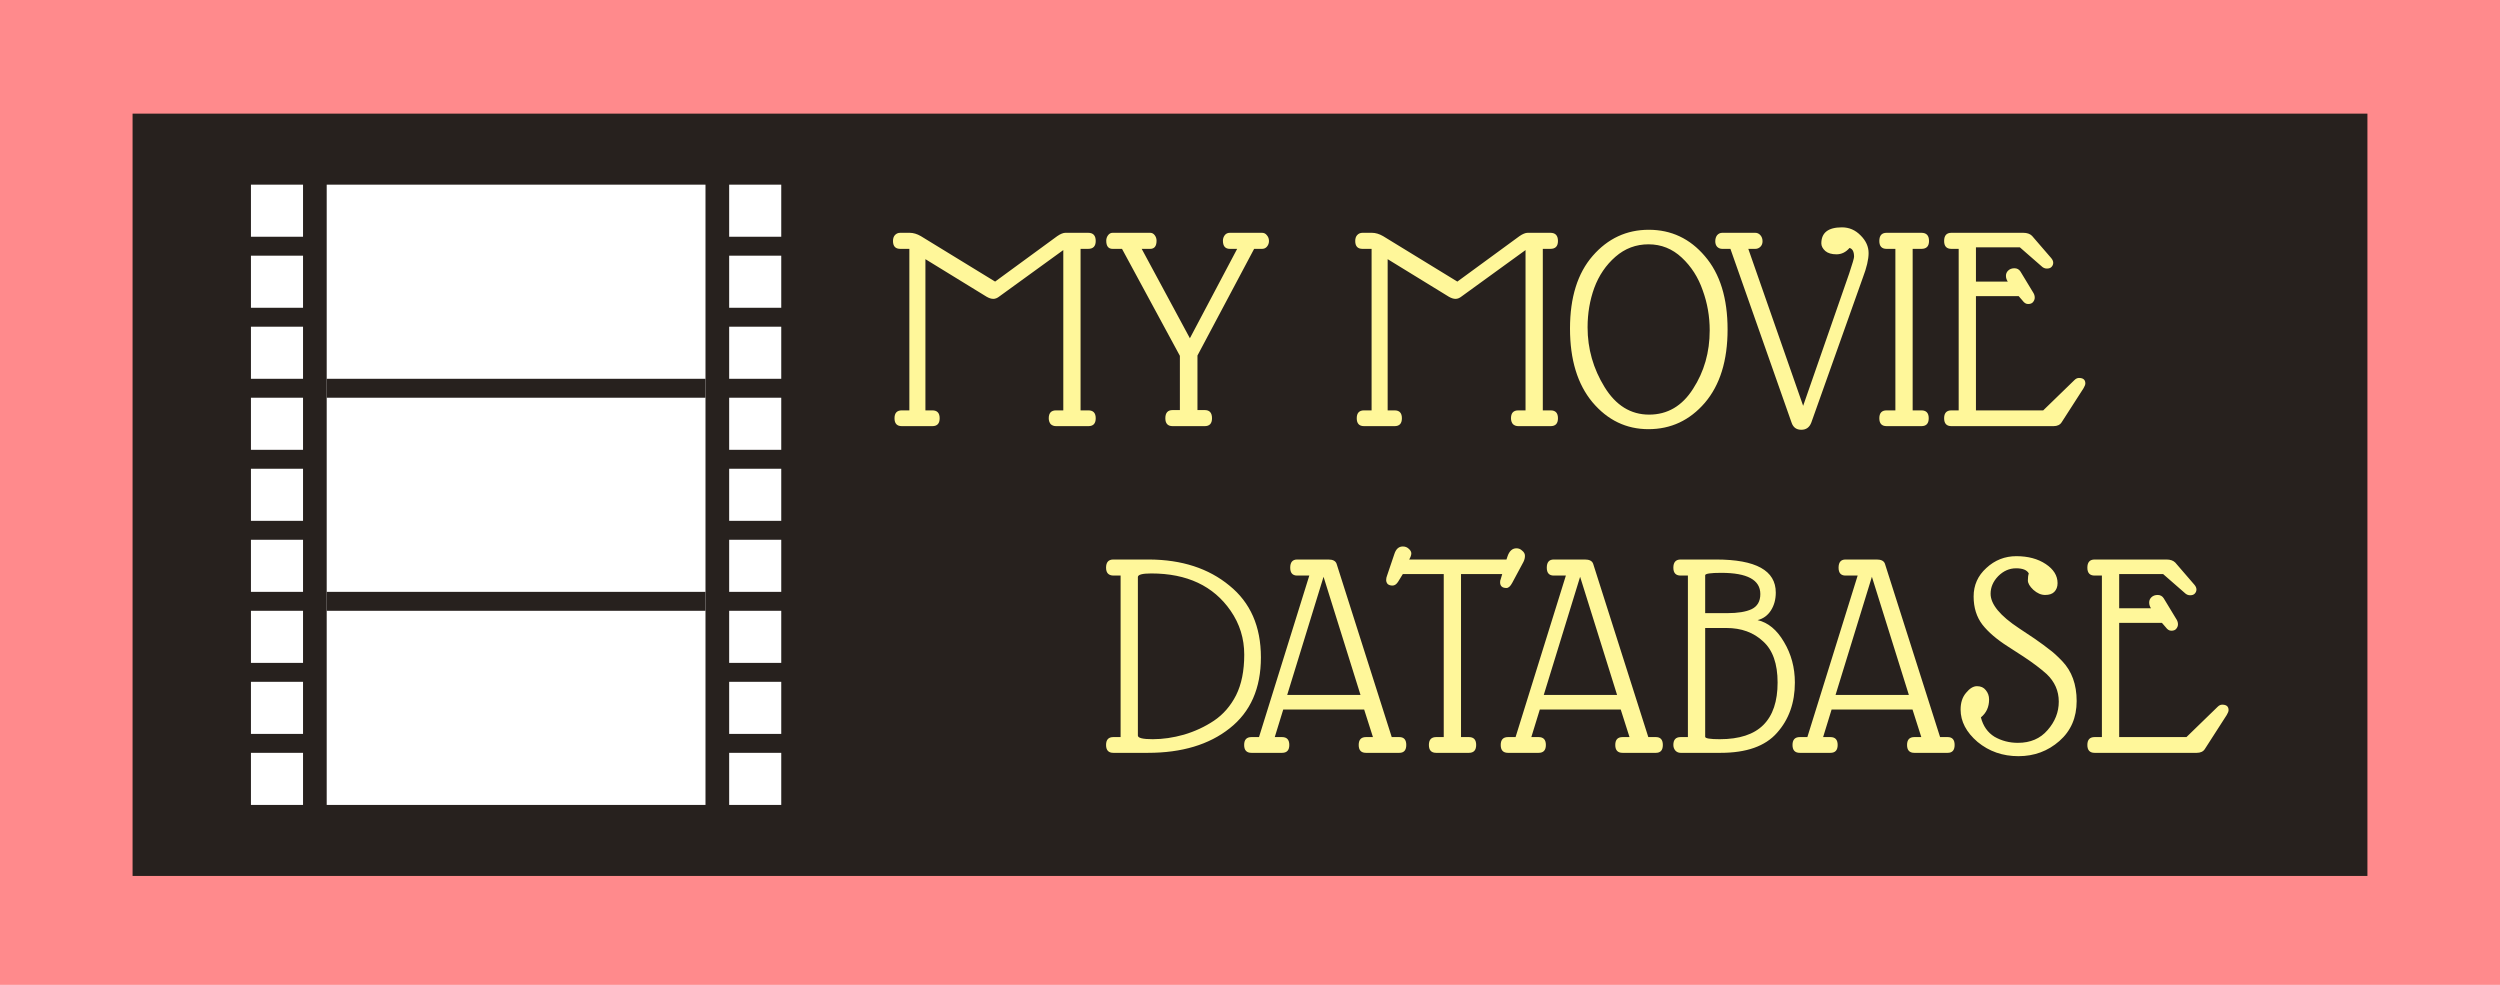
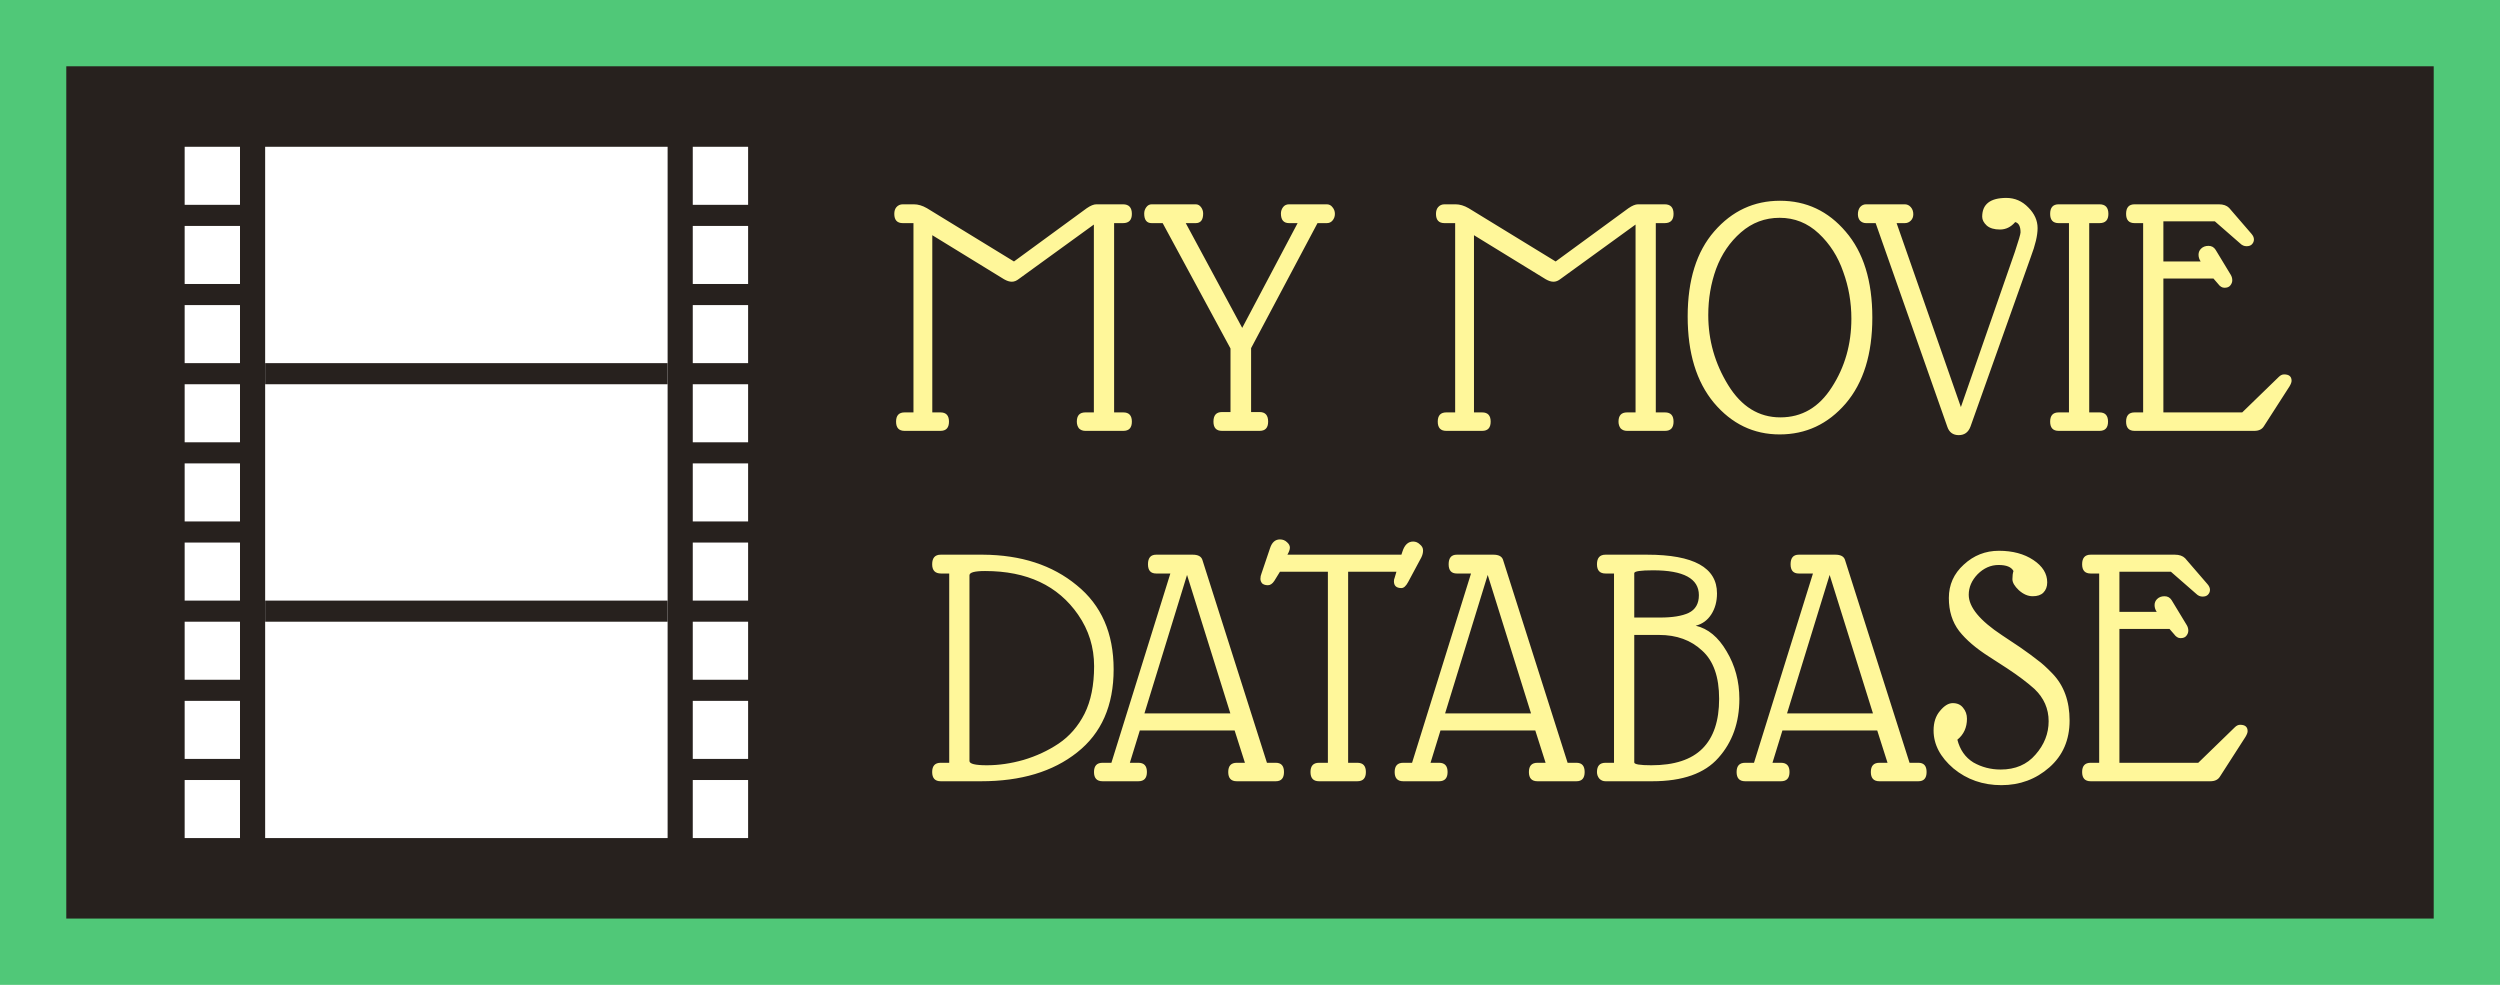
<svg xmlns="http://www.w3.org/2000/svg" width="528" height="208" viewBox="0 0 528 208" fill="none">
-   <rect width="528" height="208" fill="#FF8A8C" />
-   <rect x="28" y="24" width="472" height="161" fill="#27211E" />
-   <path d="M228.216 86.672H229.88C230.904 86.672 231.416 87.227 231.416 88.336C231.416 89.445 230.904 90 229.88 90H223.032C222.563 90 222.179 89.851 221.88 89.552C221.624 89.211 221.496 88.805 221.496 88.336C221.496 87.227 222.008 86.672 223.032 86.672H224.568V52.816L211.064 62.608C210.637 62.949 210.211 63.12 209.784 63.12C209.357 63.12 208.888 62.971 208.376 62.672L195.448 54.736V86.672H196.92C197.944 86.672 198.456 87.227 198.456 88.336C198.456 89.445 197.944 90 196.92 90H190.456C189.432 90 188.92 89.445 188.92 88.336C188.92 87.227 189.432 86.672 190.456 86.672H192.056V52.56H190.136C189.112 52.56 188.6 52.005 188.6 50.896C188.6 50.384 188.728 49.979 188.984 49.68C189.283 49.339 189.667 49.168 190.136 49.168H192.12C192.888 49.168 193.677 49.403 194.488 49.872L210.168 59.472L223.288 49.872C223.971 49.403 224.547 49.168 225.016 49.168H229.816C230.883 49.168 231.416 49.744 231.416 50.896C231.416 52.005 230.883 52.56 229.816 52.56H228.216V86.672ZM252.904 86.608H254.44C255.464 86.608 255.976 87.184 255.976 88.336C255.976 89.445 255.464 90 254.44 90H247.656C246.632 90 246.12 89.445 246.12 88.336C246.12 87.184 246.632 86.608 247.656 86.608H249.192V75.152L236.968 52.56H234.984C234.088 52.56 233.64 51.984 233.64 50.832C233.64 50.405 233.768 50.021 234.024 49.68C234.28 49.339 234.6 49.168 234.984 49.168H242.92C243.304 49.168 243.624 49.339 243.88 49.68C244.136 50.021 244.264 50.405 244.264 50.832C244.264 51.984 243.816 52.56 242.92 52.56H241.128L251.304 71.44L261.288 52.56H259.752C258.771 52.56 258.28 51.984 258.28 50.832C258.28 50.405 258.408 50.021 258.664 49.68C258.92 49.339 259.283 49.168 259.752 49.168H266.536C266.963 49.168 267.304 49.339 267.56 49.68C267.859 50.021 268.008 50.427 268.008 50.896C268.008 51.365 267.859 51.771 267.56 52.112C267.304 52.411 266.963 52.56 266.536 52.56H264.872L252.904 75.088V86.608ZM325.841 86.672H327.505C328.529 86.672 329.041 87.227 329.041 88.336C329.041 89.445 328.529 90 327.505 90H320.657C320.188 90 319.804 89.851 319.505 89.552C319.249 89.211 319.121 88.805 319.121 88.336C319.121 87.227 319.633 86.672 320.657 86.672H322.193V52.816L308.689 62.608C308.262 62.949 307.836 63.12 307.409 63.12C306.982 63.12 306.513 62.971 306.001 62.672L293.073 54.736V86.672H294.545C295.569 86.672 296.081 87.227 296.081 88.336C296.081 89.445 295.569 90 294.545 90H288.081C287.057 90 286.545 89.445 286.545 88.336C286.545 87.227 287.057 86.672 288.081 86.672H289.681V52.56H287.761C286.737 52.56 286.225 52.005 286.225 50.896C286.225 50.384 286.353 49.979 286.609 49.68C286.908 49.339 287.292 49.168 287.761 49.168H289.745C290.513 49.168 291.302 49.403 292.113 49.872L307.793 59.472L320.913 49.872C321.596 49.403 322.172 49.168 322.641 49.168H327.441C328.508 49.168 329.041 49.744 329.041 50.896C329.041 52.005 328.508 52.56 327.441 52.56H325.841V86.672ZM364.865 69.584C364.865 76.155 363.265 81.317 360.065 85.072C356.865 88.784 352.897 90.64 348.161 90.64C343.468 90.64 339.521 88.741 336.321 84.944C333.164 81.147 331.585 75.963 331.585 69.392C331.585 62.821 333.185 57.701 336.385 54.032C339.585 50.363 343.532 48.528 348.225 48.528C352.961 48.528 356.908 50.384 360.065 54.096C363.265 57.808 364.865 62.971 364.865 69.584ZM359.617 61.328C358.678 58.597 357.206 56.293 355.201 54.416C353.196 52.539 350.849 51.6 348.161 51.6C345.516 51.6 343.19 52.475 341.185 54.224C339.18 55.973 337.686 58.171 336.705 60.816C335.766 63.419 335.297 66.192 335.297 69.136C335.297 73.659 336.492 77.861 338.881 81.744C341.27 85.627 344.406 87.568 348.289 87.568C352.172 87.568 355.265 85.755 357.569 82.128C359.916 78.501 361.089 74.384 361.089 69.776C361.089 66.832 360.598 64.016 359.617 61.328ZM363.737 49.168H370.713C371.14 49.168 371.502 49.339 371.801 49.68C372.1 50.021 372.249 50.448 372.249 50.96C372.249 51.429 372.1 51.813 371.801 52.112C371.502 52.411 371.14 52.56 370.713 52.56H369.241L380.825 85.712L390.553 57.744C391.236 55.696 391.577 54.523 391.577 54.224C391.577 53.157 391.257 52.539 390.617 52.368C389.849 53.264 388.932 53.712 387.865 53.712C386.841 53.712 386.052 53.477 385.497 53.008C384.942 52.496 384.665 51.963 384.665 51.408C384.665 49.147 386.116 48.016 389.017 48.016C390.553 48.016 391.876 48.592 392.985 49.744C394.094 50.853 394.649 52.091 394.649 53.456C394.649 54.779 394.244 56.507 393.433 58.64L382.553 89.232C382.169 90.256 381.465 90.768 380.441 90.768C379.417 90.768 378.734 90.277 378.393 89.296L365.465 52.56H363.737C363.31 52.56 362.948 52.411 362.649 52.112C362.393 51.813 362.265 51.429 362.265 50.96C362.265 50.448 362.393 50.021 362.649 49.68C362.948 49.339 363.31 49.168 363.737 49.168ZM400.305 86.672V52.56H398.449C397.425 52.56 396.913 52.005 396.913 50.896C396.913 49.744 397.425 49.168 398.449 49.168H405.809C406.875 49.168 407.409 49.744 407.409 50.896C407.409 52.005 406.875 52.56 405.809 52.56H403.953V86.672H405.809C406.833 86.672 407.345 87.227 407.345 88.336C407.345 89.445 406.833 90 405.809 90H398.449C397.425 90 396.913 89.445 396.913 88.336C396.913 87.227 397.425 86.672 398.449 86.672H400.305ZM417.32 86.672H431.528L438.12 80.272C438.419 79.973 438.739 79.824 439.08 79.824C439.976 79.824 440.424 80.208 440.424 80.976C440.424 81.232 440.296 81.573 440.04 82L435.432 89.168C435.091 89.723 434.515 90 433.704 90H412.136C411.112 90 410.6 89.445 410.6 88.336C410.6 87.227 411.112 86.672 412.136 86.672H413.672V52.56H412.136C411.112 52.56 410.6 52.005 410.6 50.896C410.6 49.744 411.112 49.168 412.136 49.168H427.304C428.115 49.168 428.733 49.381 429.16 49.808L433.192 54.48C433.491 54.821 433.64 55.163 433.64 55.504C433.64 55.845 433.512 56.144 433.256 56.4C433.043 56.613 432.723 56.72 432.296 56.72C431.869 56.72 431.485 56.549 431.144 56.208L426.6 52.24H417.32V59.472H424.04C423.784 59.088 423.656 58.683 423.656 58.256C423.656 57.829 423.805 57.467 424.104 57.168C424.445 56.827 424.893 56.656 425.448 56.656C426.003 56.656 426.429 56.891 426.728 57.36L429.48 61.904C429.651 62.203 429.736 62.523 429.736 62.864C429.736 63.205 429.608 63.525 429.352 63.824C429.139 64.08 428.797 64.208 428.328 64.208C427.901 64.208 427.517 63.973 427.176 63.504L426.344 62.544H417.32V86.672Z" fill="#FFF79A" />
-   <path d="M240.32 121.88V155.352C240.32 155.864 241.365 156.12 243.456 156.12C245.589 156.12 247.787 155.8 250.048 155.16C252.352 154.477 254.464 153.496 256.384 152.216C258.347 150.893 259.904 149.101 261.056 146.84C262.208 144.536 262.784 141.677 262.784 138.264C262.784 134.851 261.824 131.757 259.904 128.984C256.277 123.736 250.688 121.112 243.136 121.112C241.259 121.112 240.32 121.368 240.32 121.88ZM236.672 121.56H235.2C234.133 121.56 233.6 121.005 233.6 119.896C233.6 118.744 234.112 118.168 235.136 118.168H242.752C249.621 118.211 255.253 120.045 259.648 123.672C264.085 127.256 266.304 132.312 266.304 138.84C266.304 145.368 264.107 150.36 259.712 153.816C255.36 157.272 249.6 159 242.432 159H235.136C234.112 159 233.6 158.445 233.6 157.336C233.6 156.227 234.112 155.672 235.136 155.672H236.672V121.56ZM295.533 155.672C296.514 155.672 297.005 156.227 297.005 157.336C297.005 158.445 296.514 159 295.533 159H288.493C287.469 159 286.957 158.445 286.957 157.336C286.957 156.227 287.469 155.672 288.493 155.672H289.965L288.109 149.848H271.021L269.229 155.672H270.765C271.789 155.672 272.301 156.227 272.301 157.336C272.301 158.445 271.789 159 270.765 159H264.301C263.277 159 262.765 158.445 262.765 157.336C262.765 156.227 263.277 155.672 264.301 155.672H265.901L276.525 121.56H273.965C272.984 121.56 272.493 121.005 272.493 119.896C272.493 118.744 272.984 118.168 273.965 118.168H280.557C281.496 118.168 282.072 118.467 282.285 119.064L293.933 155.672H295.533ZM271.853 146.776H287.341L279.533 121.816L271.853 146.776ZM296.278 115.416C296.79 115.416 297.216 115.587 297.558 115.928C297.899 116.227 298.07 116.547 298.07 116.888C298.07 117.229 297.92 117.656 297.622 118.168H318.166L318.358 117.592C318.742 116.397 319.382 115.8 320.278 115.8C320.747 115.8 321.152 115.971 321.494 116.312C321.878 116.611 322.07 116.973 322.07 117.4C322.07 117.827 321.963 118.253 321.75 118.68L319.382 123.096C318.998 123.821 318.592 124.184 318.166 124.184C317.27 124.184 316.822 123.779 316.822 122.968C316.822 122.712 316.864 122.499 316.95 122.328L317.27 121.24H308.566V155.672H310.23C311.254 155.672 311.766 156.227 311.766 157.336C311.766 158.445 311.254 159 310.23 159H303.318C302.294 159 301.782 158.445 301.782 157.336C301.782 156.227 302.294 155.672 303.318 155.672H304.918V121.24H296.278L295.254 122.904C294.912 123.416 294.528 123.672 294.102 123.672C293.675 123.672 293.334 123.565 293.078 123.352C292.864 123.096 292.758 122.819 292.758 122.52C292.758 122.179 292.822 121.859 292.95 121.56L294.486 117.016C294.827 115.949 295.424 115.416 296.278 115.416ZM349.721 155.672C350.702 155.672 351.193 156.227 351.193 157.336C351.193 158.445 350.702 159 349.721 159H342.681C341.657 159 341.145 158.445 341.145 157.336C341.145 156.227 341.657 155.672 342.681 155.672H344.153L342.297 149.848H325.209L323.417 155.672H324.953C325.977 155.672 326.489 156.227 326.489 157.336C326.489 158.445 325.977 159 324.953 159H318.489C317.465 159 316.953 158.445 316.953 157.336C316.953 156.227 317.465 155.672 318.489 155.672H320.089L330.713 121.56H328.153C327.171 121.56 326.681 121.005 326.681 119.896C326.681 118.744 327.171 118.168 328.153 118.168H334.745C335.683 118.168 336.259 118.467 336.473 119.064L348.121 155.672H349.721ZM326.041 146.776H341.529L333.721 121.816L326.041 146.776ZM356.485 121.56H354.949C353.925 121.56 353.413 121.005 353.413 119.896C353.413 118.744 353.925 118.168 354.949 118.168H362.437C370.842 118.168 375.045 120.493 375.045 125.144C375.045 126.595 374.703 127.853 374.021 128.92C373.338 129.987 372.399 130.669 371.205 130.968C373.423 131.48 375.279 133.016 376.773 135.576C378.309 138.136 379.077 140.995 379.077 144.152C379.077 148.419 377.818 151.96 375.301 154.776C372.826 157.592 368.858 159 363.397 159H354.949C354.522 159 354.159 158.851 353.861 158.552C353.562 158.211 353.413 157.805 353.413 157.336C353.413 156.227 353.925 155.672 354.949 155.672H356.485V121.56ZM360.133 129.496H364.805C367.023 129.496 368.73 129.219 369.925 128.664C371.162 128.067 371.781 127 371.781 125.464C371.781 122.477 369.029 120.984 363.525 120.984C361.263 120.984 360.133 121.155 360.133 121.496V129.496ZM360.133 132.632V155.608C360.133 155.949 361.157 156.12 363.205 156.12C367.343 156.12 370.415 155.117 372.421 153.112C374.426 151.107 375.429 148.12 375.429 144.152C375.429 140.184 374.405 137.283 372.357 135.448C370.351 133.571 367.77 132.632 364.613 132.632H360.133ZM411.346 155.672C412.327 155.672 412.818 156.227 412.818 157.336C412.818 158.445 412.327 159 411.346 159H404.306C403.282 159 402.77 158.445 402.77 157.336C402.77 156.227 403.282 155.672 404.306 155.672H405.778L403.922 149.848H386.834L385.042 155.672H386.578C387.602 155.672 388.114 156.227 388.114 157.336C388.114 158.445 387.602 159 386.578 159H380.114C379.09 159 378.578 158.445 378.578 157.336C378.578 156.227 379.09 155.672 380.114 155.672H381.714L392.338 121.56H389.778C388.796 121.56 388.306 121.005 388.306 119.896C388.306 118.744 388.796 118.168 389.778 118.168H396.37C397.308 118.168 397.884 118.467 398.098 119.064L409.746 155.672H411.346ZM387.666 146.776H403.154L395.346 121.816L387.666 146.776ZM414.078 149.848C414.078 148.397 414.462 147.224 415.23 146.328C415.998 145.389 416.766 144.92 417.534 144.92C418.344 144.92 418.963 145.197 419.39 145.752C419.859 146.307 420.094 146.968 420.094 147.736C420.094 149.315 419.518 150.573 418.366 151.512C418.835 153.347 419.795 154.712 421.246 155.608C422.739 156.461 424.382 156.888 426.174 156.888C428.819 156.888 430.91 155.992 432.446 154.2C434.024 152.408 434.814 150.403 434.814 148.184C434.814 145.923 433.96 143.981 432.253 142.36C430.973 141.208 429.331 139.971 427.326 138.648L424.062 136.536C421.715 135.043 419.923 133.507 418.686 131.928C417.448 130.307 416.83 128.323 416.83 125.976C416.83 123.587 417.726 121.581 419.518 119.96C421.31 118.296 423.422 117.464 425.854 117.464C428.328 117.464 430.398 118.019 432.062 119.128C433.726 120.237 434.558 121.581 434.558 123.16C434.558 123.928 434.323 124.547 433.854 125.016C433.427 125.443 432.787 125.656 431.934 125.656C431.08 125.656 430.248 125.293 429.438 124.568C428.67 123.843 428.286 123.181 428.286 122.584C428.286 121.987 428.35 121.496 428.478 121.112C428.094 120.387 427.198 120.024 425.79 120.024C424.382 120.024 423.123 120.579 422.014 121.688C420.947 122.797 420.414 124.035 420.414 125.4C420.414 127.619 422.419 130.051 426.43 132.696L429.694 134.872C431.102 135.853 432.147 136.621 432.83 137.176C433.555 137.688 434.451 138.499 435.518 139.608C437.566 141.741 438.59 144.557 438.59 148.056C438.59 151.555 437.374 154.371 434.942 156.504C432.51 158.637 429.63 159.704 426.302 159.704C422.974 159.704 420.094 158.701 417.661 156.696C415.272 154.648 414.078 152.365 414.078 149.848ZM447.57 155.672H461.778L468.37 149.272C468.669 148.973 468.989 148.824 469.33 148.824C470.226 148.824 470.674 149.208 470.674 149.976C470.674 150.232 470.546 150.573 470.29 151L465.682 158.168C465.341 158.723 464.765 159 463.954 159H442.386C441.362 159 440.85 158.445 440.85 157.336C440.85 156.227 441.362 155.672 442.386 155.672H443.922V121.56H442.386C441.362 121.56 440.85 121.005 440.85 119.896C440.85 118.744 441.362 118.168 442.386 118.168H457.554C458.365 118.168 458.983 118.381 459.41 118.808L463.442 123.48C463.741 123.821 463.89 124.163 463.89 124.504C463.89 124.845 463.762 125.144 463.506 125.4C463.293 125.613 462.973 125.72 462.546 125.72C462.119 125.72 461.735 125.549 461.394 125.208L456.85 121.24H447.57V128.472H454.29C454.034 128.088 453.906 127.683 453.906 127.256C453.906 126.829 454.055 126.467 454.354 126.168C454.695 125.827 455.143 125.656 455.698 125.656C456.253 125.656 456.679 125.891 456.978 126.36L459.73 130.904C459.901 131.203 459.986 131.523 459.986 131.864C459.986 132.205 459.858 132.525 459.602 132.824C459.389 133.08 459.047 133.208 458.578 133.208C458.151 133.208 457.767 132.973 457.426 132.504L456.594 131.544H447.57V155.672Z" fill="#FFF79A" />
-   <rect x="69" y="39" width="80" height="131" fill="white" />
-   <rect x="154" y="54" width="11" height="11" fill="white" />
-   <rect x="154" y="39" width="11" height="11" fill="white" />
-   <rect x="154" y="69" width="11" height="11" fill="white" />
-   <rect x="154" y="84" width="11" height="11" fill="white" />
-   <rect x="154" y="99" width="11" height="11" fill="white" />
-   <rect x="154" y="114" width="11" height="11" fill="white" />
-   <rect x="154" y="129" width="11" height="11" fill="white" />
-   <rect x="154" y="144" width="11" height="11" fill="white" />
-   <rect x="154" y="159" width="11" height="11" fill="white" />
-   <rect x="53" y="54" width="11" height="11" fill="white" />
-   <rect x="53" y="39" width="11" height="11" fill="white" />
-   <rect x="53" y="69" width="11" height="11" fill="white" />
-   <rect x="53" y="84" width="11" height="11" fill="white" />
-   <rect x="53" y="99" width="11" height="11" fill="white" />
-   <rect x="53" y="114" width="11" height="11" fill="white" />
-   <rect x="53" y="129" width="11" height="11" fill="white" />
-   <rect x="53" y="144" width="11" height="11" fill="white" />
-   <rect x="53" y="159" width="11" height="11" fill="white" />
-   <rect x="69" y="125" width="80" height="4" fill="#27211E" />
-   <rect x="69" y="80" width="80" height="4" fill="#27211E" />
+   <rect width="528" height="208" fill="#50C878" />
+   <rect x="14" y="14" width="500" height="180" fill="#27211E" />
+   <path d="M235.3 87.1H237.25C238.45 87.1 239.05 87.75 239.05 89.05C239.05 90.35 238.45 91 237.25 91H229.225C228.675 91 228.225 90.825 227.875 90.475C227.575 90.075 227.425 89.6 227.425 89.05C227.425 87.75 228.025 87.1 229.225 87.1H231.025V47.425L215.2 58.9C214.7 59.3 214.2 59.5 213.7 59.5C213.2 59.5 212.65 59.325 212.05 58.975L196.9 49.675V87.1H198.625C199.825 87.1 200.425 87.75 200.425 89.05C200.425 90.35 199.825 91 198.625 91H191.05C189.85 91 189.25 90.35 189.25 89.05C189.25 87.75 189.85 87.1 191.05 87.1H192.925V47.125H190.675C189.475 47.125 188.875 46.475 188.875 45.175C188.875 44.575 189.025 44.1 189.325 43.75C189.675 43.35 190.125 43.15 190.675 43.15H193C193.9 43.15 194.825 43.425 195.775 43.975L214.15 55.225L229.525 43.975C230.325 43.425 231 43.15 231.55 43.15H237.175C238.425 43.15 239.05 43.825 239.05 45.175C239.05 46.475 238.425 47.125 237.175 47.125H235.3V87.1ZM264.231 87.025H266.031C267.231 87.025 267.831 87.7 267.831 89.05C267.831 90.35 267.231 91 266.031 91H258.081C256.881 91 256.281 90.35 256.281 89.05C256.281 87.7 256.881 87.025 258.081 87.025H259.881V73.6L245.556 47.125H243.231C242.181 47.125 241.656 46.45 241.656 45.1C241.656 44.6 241.806 44.15 242.106 43.75C242.406 43.35 242.781 43.15 243.231 43.15H252.531C252.981 43.15 253.356 43.35 253.656 43.75C253.956 44.15 254.106 44.6 254.106 45.1C254.106 46.45 253.581 47.125 252.531 47.125H250.431L262.356 69.25L274.056 47.125H272.256C271.106 47.125 270.531 46.45 270.531 45.1C270.531 44.6 270.681 44.15 270.981 43.75C271.281 43.35 271.706 43.15 272.256 43.15H280.206C280.706 43.15 281.106 43.35 281.406 43.75C281.756 44.15 281.931 44.625 281.931 45.175C281.931 45.725 281.756 46.2 281.406 46.6C281.106 46.95 280.706 47.125 280.206 47.125H278.256L264.231 73.525V87.025ZM349.704 87.1H351.654C352.854 87.1 353.454 87.75 353.454 89.05C353.454 90.35 352.854 91 351.654 91H343.629C343.079 91 342.629 90.825 342.279 90.475C341.979 90.075 341.829 89.6 341.829 89.05C341.829 87.75 342.429 87.1 343.629 87.1H345.429V47.425L329.604 58.9C329.104 59.3 328.604 59.5 328.104 59.5C327.604 59.5 327.054 59.325 326.454 58.975L311.304 49.675V87.1H313.029C314.229 87.1 314.829 87.75 314.829 89.05C314.829 90.35 314.229 91 313.029 91H305.454C304.254 91 303.654 90.35 303.654 89.05C303.654 87.75 304.254 87.1 305.454 87.1H307.329V47.125H305.079C303.879 47.125 303.279 46.475 303.279 45.175C303.279 44.575 303.429 44.1 303.729 43.75C304.079 43.35 304.529 43.15 305.079 43.15H307.404C308.304 43.15 309.229 43.425 310.179 43.975L328.554 55.225L343.929 43.975C344.729 43.425 345.404 43.15 345.954 43.15H351.579C352.829 43.15 353.454 43.825 353.454 45.175C353.454 46.475 352.829 47.125 351.579 47.125H349.704V87.1ZM395.436 67.075C395.436 74.775 393.561 80.825 389.811 85.225C386.061 89.575 381.411 91.75 375.861 91.75C370.361 91.75 365.736 89.525 361.986 85.075C358.286 80.625 356.436 74.55 356.436 66.85C356.436 59.15 358.311 53.15 362.061 48.85C365.811 44.55 370.436 42.4 375.936 42.4C381.486 42.4 386.111 44.575 389.811 48.925C393.561 53.275 395.436 59.325 395.436 67.075ZM389.286 57.4C388.186 54.2 386.461 51.5 384.111 49.3C381.761 47.1 379.011 46 375.861 46C372.761 46 370.036 47.025 367.686 49.075C365.336 51.125 363.586 53.7 362.436 56.8C361.336 59.85 360.786 63.1 360.786 66.55C360.786 71.85 362.186 76.775 364.986 81.325C367.786 85.875 371.461 88.15 376.011 88.15C380.561 88.15 384.186 86.025 386.886 81.775C389.636 77.525 391.011 72.7 391.011 67.3C391.011 63.85 390.436 60.55 389.286 57.4ZM394.114 43.15H402.289C402.789 43.15 403.214 43.35 403.564 43.75C403.914 44.15 404.089 44.65 404.089 45.25C404.089 45.8 403.914 46.25 403.564 46.6C403.214 46.95 402.789 47.125 402.289 47.125H400.564L414.139 85.975L425.539 53.2C426.339 50.8 426.739 49.425 426.739 49.075C426.739 47.825 426.364 47.1 425.614 46.9C424.714 47.95 423.639 48.475 422.389 48.475C421.189 48.475 420.264 48.2 419.614 47.65C418.964 47.05 418.639 46.425 418.639 45.775C418.639 43.125 420.339 41.8 423.739 41.8C425.539 41.8 427.089 42.475 428.389 43.825C429.689 45.125 430.339 46.575 430.339 48.175C430.339 49.725 429.864 51.75 428.914 54.25L416.164 90.1C415.714 91.3 414.889 91.9 413.689 91.9C412.489 91.9 411.689 91.325 411.289 90.175L396.139 47.125H394.114C393.614 47.125 393.189 46.95 392.839 46.6C392.539 46.25 392.389 45.8 392.389 45.25C392.389 44.65 392.539 44.15 392.839 43.75C393.189 43.35 393.614 43.15 394.114 43.15ZM436.966 87.1V47.125H434.791C433.591 47.125 432.991 46.475 432.991 45.175C432.991 43.825 433.591 43.15 434.791 43.15H443.416C444.666 43.15 445.291 43.825 445.291 45.175C445.291 46.475 444.666 47.125 443.416 47.125H441.241V87.1H443.416C444.616 87.1 445.216 87.75 445.216 89.05C445.216 90.35 444.616 91 443.416 91H434.791C433.591 91 432.991 90.35 432.991 89.05C432.991 87.75 433.591 87.1 434.791 87.1H436.966ZM456.906 87.1H473.556L481.281 79.6C481.631 79.25 482.006 79.075 482.406 79.075C483.456 79.075 483.981 79.525 483.981 80.425C483.981 80.725 483.831 81.125 483.531 81.625L478.131 90.025C477.731 90.675 477.056 91 476.106 91H450.831C449.631 91 449.031 90.35 449.031 89.05C449.031 87.75 449.631 87.1 450.831 87.1H452.631V47.125H450.831C449.631 47.125 449.031 46.475 449.031 45.175C449.031 43.825 449.631 43.15 450.831 43.15H468.606C469.556 43.15 470.281 43.4 470.781 43.9L475.506 49.375C475.856 49.775 476.031 50.175 476.031 50.575C476.031 50.975 475.881 51.325 475.581 51.625C475.331 51.875 474.956 52 474.456 52C473.956 52 473.506 51.8 473.106 51.4L467.781 46.75H456.906V55.225H464.781C464.481 54.775 464.331 54.3 464.331 53.8C464.331 53.3 464.506 52.875 464.856 52.525C465.256 52.125 465.781 51.925 466.431 51.925C467.081 51.925 467.581 52.2 467.931 52.75L471.156 58.075C471.356 58.425 471.456 58.8 471.456 59.2C471.456 59.6 471.306 59.975 471.006 60.325C470.756 60.625 470.356 60.775 469.806 60.775C469.306 60.775 468.856 60.5 468.456 59.95L467.481 58.825H456.906V87.1Z" fill="#FFF79A" />
+   <path d="M204.75 121.5V160.725C204.75 161.325 205.975 161.625 208.425 161.625C210.925 161.625 213.5 161.25 216.15 160.5C218.85 159.7 221.325 158.55 223.575 157.05C225.875 155.5 227.7 153.4 229.05 150.75C230.4 148.05 231.075 144.7 231.075 140.7C231.075 136.7 229.95 133.075 227.7 129.825C223.45 123.675 216.9 120.6 208.05 120.6C205.85 120.6 204.75 120.9 204.75 121.5ZM200.475 121.125H198.75C197.5 121.125 196.875 120.475 196.875 119.175C196.875 117.825 197.475 117.15 198.675 117.15H207.6C215.65 117.2 222.25 119.35 227.4 123.6C232.6 127.8 235.2 133.725 235.2 141.375C235.2 149.025 232.625 154.875 227.475 158.925C222.375 162.975 215.625 165 207.225 165H198.675C197.475 165 196.875 164.35 196.875 163.05C196.875 161.75 197.475 161.1 198.675 161.1H200.475V121.125ZM269.453 161.1C270.603 161.1 271.178 161.75 271.178 163.05C271.178 164.35 270.603 165 269.453 165H261.203C260.003 165 259.403 164.35 259.403 163.05C259.403 161.75 260.003 161.1 261.203 161.1H262.928L260.753 154.275H240.728L238.628 161.1H240.428C241.628 161.1 242.228 161.75 242.228 163.05C242.228 164.35 241.628 165 240.428 165H232.853C231.653 165 231.053 164.35 231.053 163.05C231.053 161.75 231.653 161.1 232.853 161.1H234.728L247.178 121.125H244.178C243.028 121.125 242.453 120.475 242.453 119.175C242.453 117.825 243.028 117.15 244.178 117.15H251.903C253.003 117.15 253.678 117.5 253.928 118.2L267.578 161.1H269.453ZM241.703 150.675H259.853L250.703 121.425L241.703 150.675ZM270.325 113.925C270.925 113.925 271.425 114.125 271.825 114.525C272.225 114.875 272.425 115.25 272.425 115.65C272.425 116.05 272.25 116.55 271.9 117.15H295.975L296.2 116.475C296.65 115.075 297.4 114.375 298.45 114.375C299 114.375 299.475 114.575 299.875 114.975C300.325 115.325 300.55 115.75 300.55 116.25C300.55 116.75 300.425 117.25 300.175 117.75L297.4 122.925C296.95 123.775 296.475 124.2 295.975 124.2C294.925 124.2 294.4 123.725 294.4 122.775C294.4 122.475 294.45 122.225 294.55 122.025L294.925 120.75H284.725V161.1H286.675C287.875 161.1 288.475 161.75 288.475 163.05C288.475 164.35 287.875 165 286.675 165H278.575C277.375 165 276.775 164.35 276.775 163.05C276.775 161.75 277.375 161.1 278.575 161.1H280.45V120.75H270.325L269.125 122.7C268.725 123.3 268.275 123.6 267.775 123.6C267.275 123.6 266.875 123.475 266.575 123.225C266.325 122.925 266.2 122.6 266.2 122.25C266.2 121.85 266.275 121.475 266.425 121.125L268.225 115.8C268.625 114.55 269.325 113.925 270.325 113.925ZM332.954 161.1C334.104 161.1 334.679 161.75 334.679 163.05C334.679 164.35 334.104 165 332.954 165H324.704C323.504 165 322.904 164.35 322.904 163.05C322.904 161.75 323.504 161.1 324.704 161.1H326.429L324.254 154.275H304.229L302.129 161.1H303.929C305.129 161.1 305.729 161.75 305.729 163.05C305.729 164.35 305.129 165 303.929 165H296.354C295.154 165 294.554 164.35 294.554 163.05C294.554 161.75 295.154 161.1 296.354 161.1H298.229L310.679 121.125H307.679C306.529 121.125 305.954 120.475 305.954 119.175C305.954 117.825 306.529 117.15 307.679 117.15H315.404C316.504 117.15 317.179 117.5 317.429 118.2L331.079 161.1H332.954ZM305.204 150.675H323.354L314.204 121.425L305.204 150.675ZM340.88 121.125H339.08C337.88 121.125 337.28 120.475 337.28 119.175C337.28 117.825 337.88 117.15 339.08 117.15H347.855C357.705 117.15 362.63 119.875 362.63 125.325C362.63 127.025 362.23 128.5 361.43 129.75C360.63 131 359.53 131.8 358.13 132.15C360.73 132.75 362.905 134.55 364.655 137.55C366.455 140.55 367.355 143.9 367.355 147.6C367.355 152.6 365.88 156.75 362.93 160.05C360.03 163.35 355.38 165 348.98 165H339.08C338.58 165 338.155 164.825 337.805 164.475C337.455 164.075 337.28 163.6 337.28 163.05C337.28 161.75 337.88 161.1 339.08 161.1H340.88V121.125ZM345.155 130.425H350.63C353.23 130.425 355.23 130.1 356.63 129.45C358.08 128.75 358.805 127.5 358.805 125.7C358.805 122.2 355.58 120.45 349.13 120.45C346.48 120.45 345.155 120.65 345.155 121.05V130.425ZM345.155 134.1V161.025C345.155 161.425 346.355 161.625 348.755 161.625C353.605 161.625 357.205 160.45 359.555 158.1C361.905 155.75 363.08 152.25 363.08 147.6C363.08 142.95 361.88 139.55 359.48 137.4C357.13 135.2 354.105 134.1 350.405 134.1H345.155ZM405.171 161.1C406.321 161.1 406.896 161.75 406.896 163.05C406.896 164.35 406.321 165 405.171 165H396.921C395.721 165 395.121 164.35 395.121 163.05C395.121 161.75 395.721 161.1 396.921 161.1H398.646L396.471 154.275H376.446L374.346 161.1H376.146C377.346 161.1 377.946 161.75 377.946 163.05C377.946 164.35 377.346 165 376.146 165H368.571C367.371 165 366.771 164.35 366.771 163.05C366.771 161.75 367.371 161.1 368.571 161.1H370.446L382.896 121.125H379.896C378.746 121.125 378.171 120.475 378.171 119.175C378.171 117.825 378.746 117.15 379.896 117.15H387.621C388.721 117.15 389.396 117.5 389.646 118.2L403.296 161.1H405.171ZM377.421 150.675H395.571L386.421 121.425L377.421 150.675ZM408.372 154.275C408.372 152.575 408.822 151.2 409.722 150.15C410.622 149.05 411.522 148.5 412.422 148.5C413.372 148.5 414.097 148.825 414.597 149.475C415.147 150.125 415.422 150.9 415.422 151.8C415.422 153.65 414.747 155.125 413.397 156.225C413.947 158.375 415.072 159.975 416.772 161.025C418.522 162.025 420.447 162.525 422.547 162.525C425.647 162.525 428.097 161.475 429.897 159.375C431.747 157.275 432.672 154.925 432.672 152.325C432.672 149.675 431.672 147.4 429.672 145.5C428.172 144.15 426.247 142.7 423.897 141.15L420.072 138.675C417.322 136.925 415.222 135.125 413.772 133.275C412.322 131.375 411.597 129.05 411.597 126.3C411.597 123.5 412.647 121.15 414.747 119.25C416.847 117.3 419.322 116.325 422.172 116.325C425.072 116.325 427.497 116.975 429.447 118.275C431.397 119.575 432.372 121.15 432.372 123C432.372 123.9 432.097 124.625 431.547 125.175C431.047 125.675 430.297 125.925 429.297 125.925C428.297 125.925 427.322 125.5 426.372 124.65C425.472 123.8 425.022 123.025 425.022 122.325C425.022 121.625 425.097 121.05 425.247 120.6C424.797 119.75 423.747 119.325 422.097 119.325C420.447 119.325 418.972 119.975 417.672 121.275C416.422 122.575 415.797 124.025 415.797 125.625C415.797 128.225 418.147 131.075 422.847 134.175L426.672 136.725C428.322 137.875 429.547 138.775 430.347 139.425C431.197 140.025 432.247 140.975 433.497 142.275C435.897 144.775 437.097 148.075 437.097 152.175C437.097 156.275 435.672 159.575 432.822 162.075C429.972 164.575 426.597 165.825 422.697 165.825C418.797 165.825 415.422 164.65 412.572 162.3C409.772 159.9 408.372 157.225 408.372 154.275ZM447.621 161.1H464.271L471.996 153.6C472.346 153.25 472.721 153.075 473.121 153.075C474.171 153.075 474.696 153.525 474.696 154.425C474.696 154.725 474.546 155.125 474.246 155.625L468.846 164.025C468.446 164.675 467.771 165 466.821 165H441.546C440.346 165 439.746 164.35 439.746 163.05C439.746 161.75 440.346 161.1 441.546 161.1H443.346V121.125H441.546C440.346 121.125 439.746 120.475 439.746 119.175C439.746 117.825 440.346 117.15 441.546 117.15H459.321C460.271 117.15 460.996 117.4 461.496 117.9L466.221 123.375C466.571 123.775 466.746 124.175 466.746 124.575C466.746 124.975 466.596 125.325 466.296 125.625C466.046 125.875 465.671 126 465.171 126C464.671 126 464.221 125.8 463.821 125.4L458.496 120.75H447.621V129.225H455.496C455.196 128.775 455.046 128.3 455.046 127.8C455.046 127.3 455.221 126.875 455.571 126.525C455.971 126.125 456.496 125.925 457.146 125.925C457.796 125.925 458.296 126.2 458.646 126.75L461.871 132.075C462.071 132.425 462.171 132.8 462.171 133.2C462.171 133.6 462.021 133.975 461.721 134.325C461.471 134.625 461.071 134.775 460.521 134.775C460.021 134.775 459.571 134.5 459.171 133.95L458.196 132.825H447.621V161.1Z" fill="#FFF79A" />
+   <rect x="56" y="31" width="85" height="146" fill="white" />
+   <rect x="146.312" y="47.718" width="11.688" height="12.259" fill="white" />
+   <rect x="146.312" y="31" width="11.688" height="12.259" fill="white" />
+   <rect x="146.312" y="64.435" width="11.688" height="12.259" fill="white" />
+   <rect x="146.312" y="81.153" width="11.688" height="12.259" fill="white" />
+   <rect x="146.312" y="97.87" width="11.688" height="12.259" fill="white" />
+   <rect x="146.312" y="114.588" width="11.688" height="12.259" fill="white" />
+   <rect x="146.312" y="131.305" width="11.688" height="12.259" fill="white" />
+   <rect x="146.312" y="148.023" width="11.688" height="12.259" fill="white" />
+   <rect x="146.312" y="164.74" width="11.688" height="12.259" fill="white" />
+   <rect x="39" y="47.718" width="11.688" height="12.259" fill="white" />
+   <rect x="39" y="31" width="11.688" height="12.259" fill="white" />
+   <rect x="39" y="64.435" width="11.688" height="12.259" fill="white" />
+   <rect x="39" y="81.153" width="11.688" height="12.259" fill="white" />
+   <rect x="39" y="97.87" width="11.688" height="12.259" fill="white" />
+   <rect x="39" y="114.588" width="11.688" height="12.259" fill="white" />
+   <rect x="39" y="131.305" width="11.688" height="12.259" fill="white" />
+   <rect x="39" y="148.023" width="11.688" height="12.259" fill="white" />
+   <rect x="39" y="164.74" width="11.688" height="12.259" fill="white" />
+   <rect x="56" y="126.847" width="85" height="4.458" fill="#27211E" />
+   <rect x="56" y="76.695" width="85" height="4.458" fill="#27211E" />
</svg>
